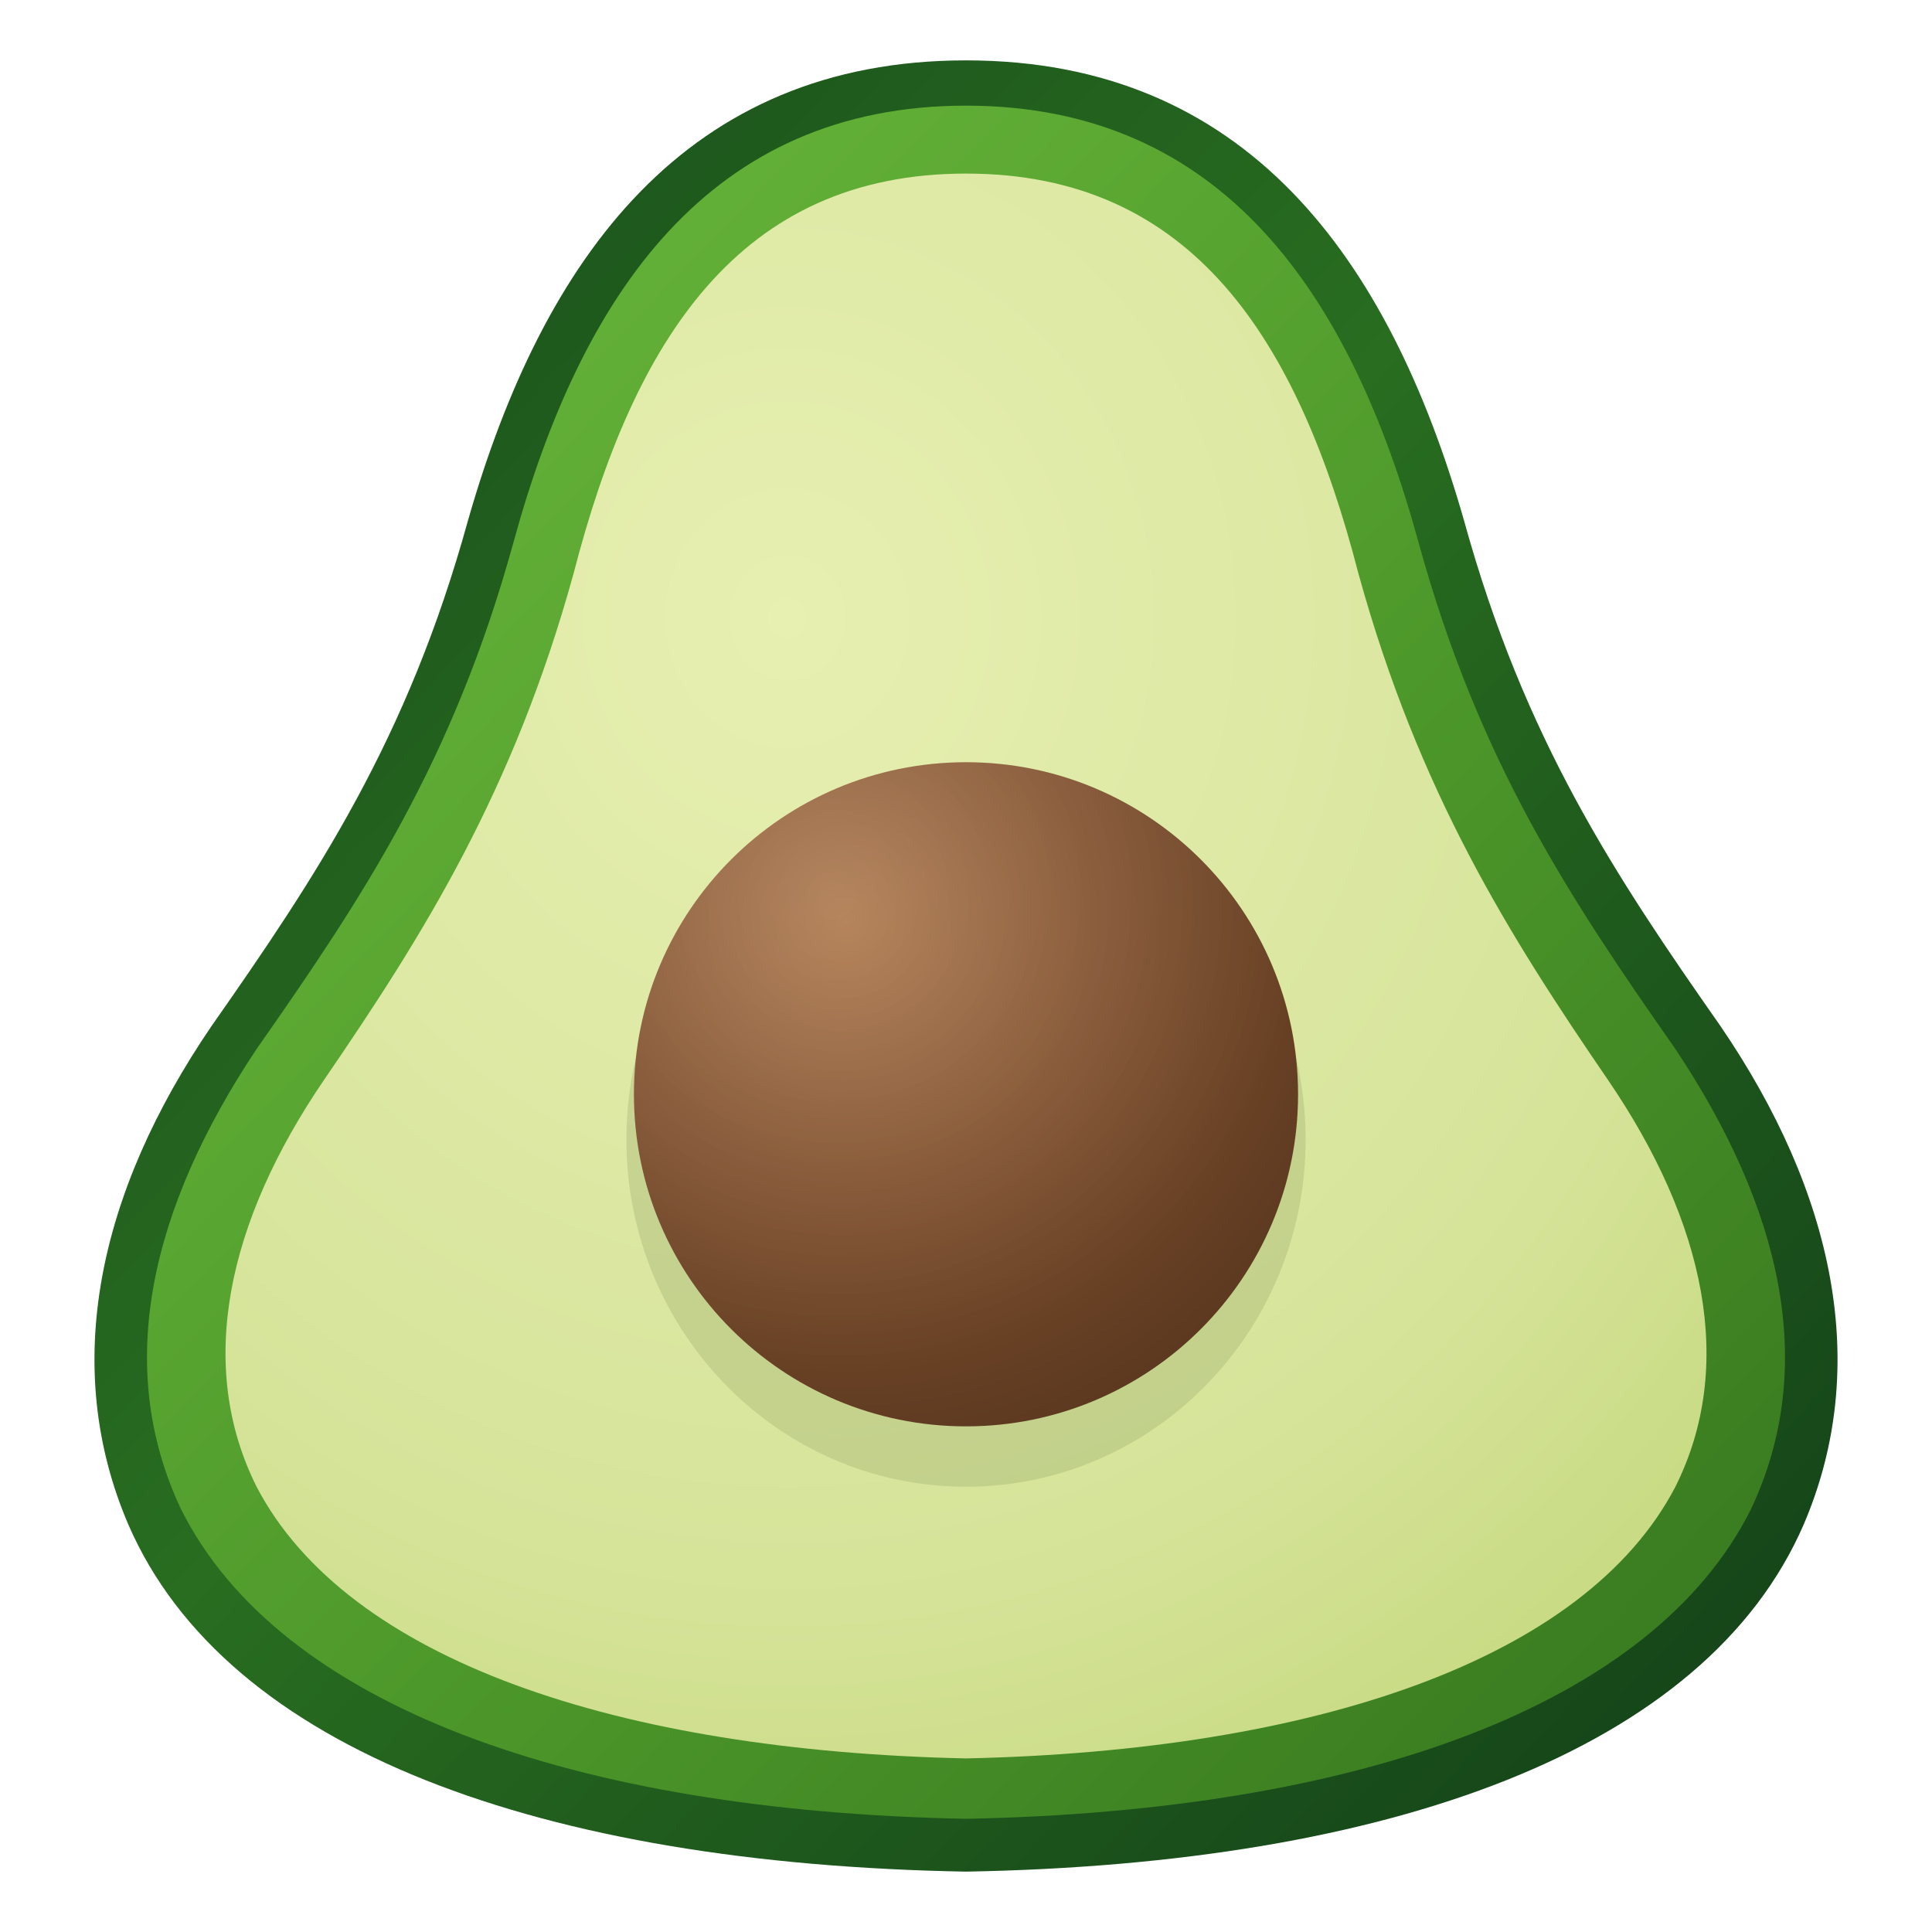
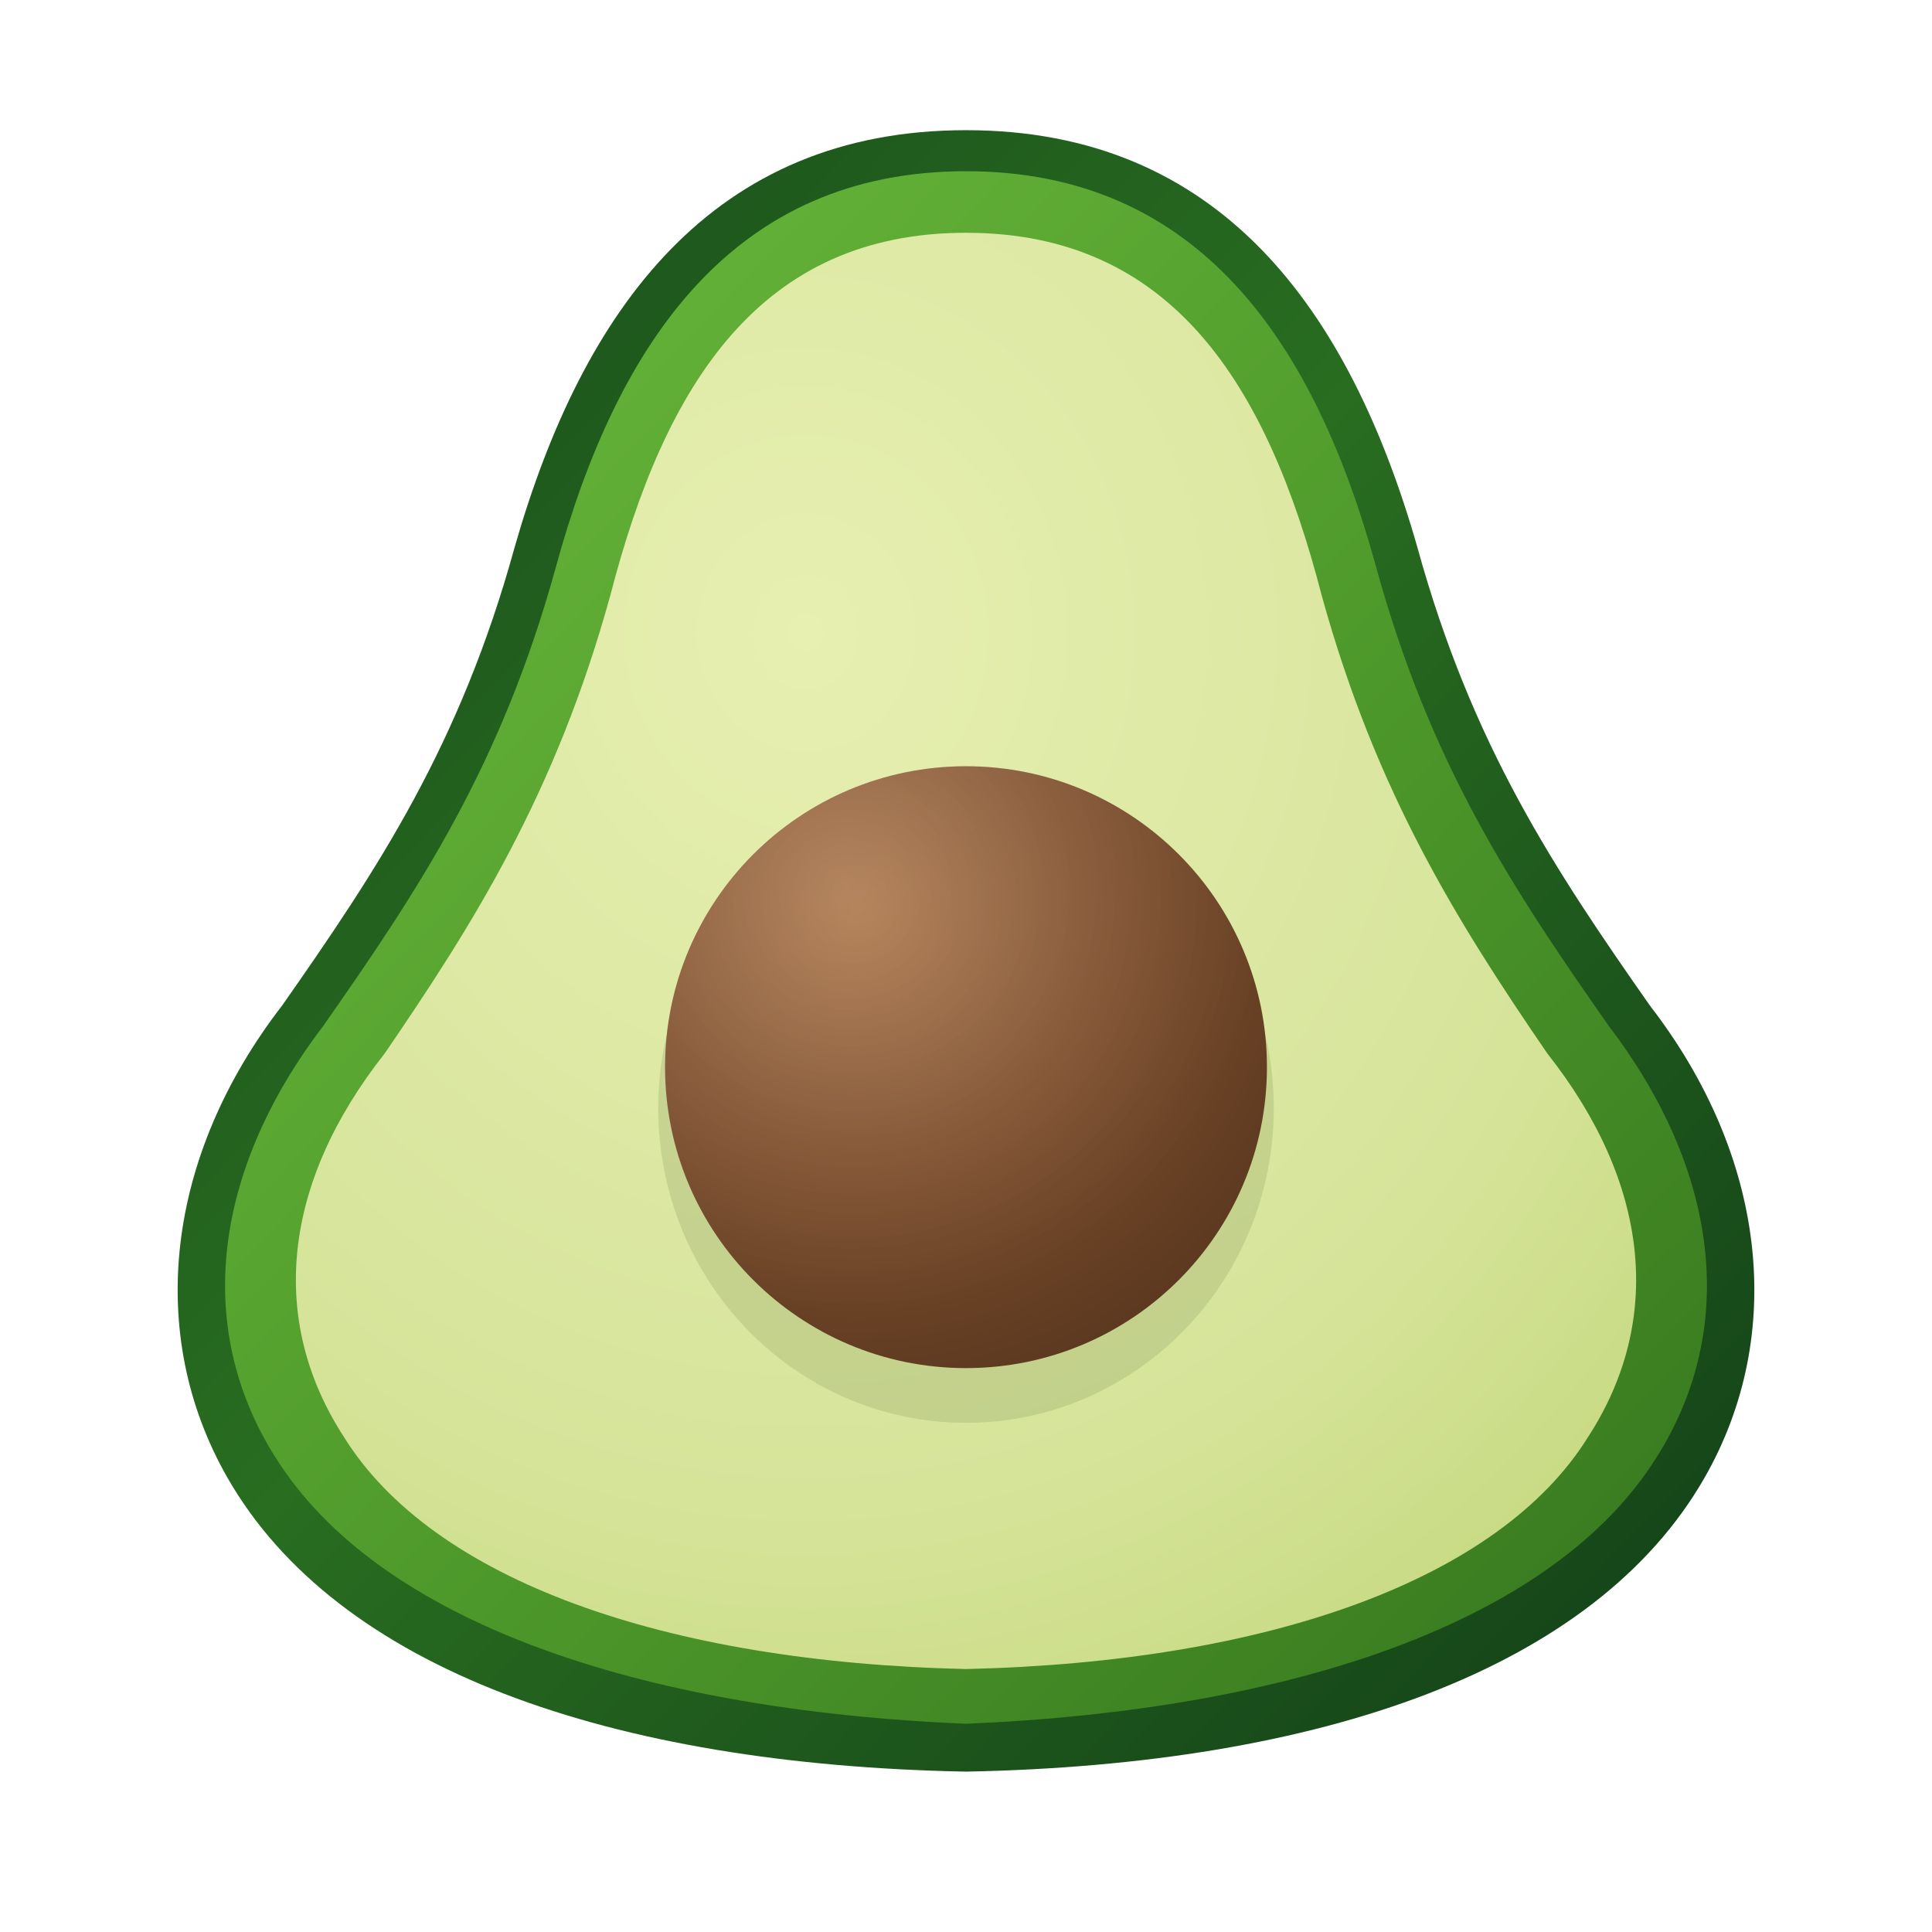
<svg xmlns="http://www.w3.org/2000/svg" viewBox="0 0 256 256" role="img" aria-labelledby="title">
  <defs>
    <linearGradient id="skin" x1="0" y1="0" x2="1" y2="1">
      <stop offset="0" stop-color="#17491b" />
      <stop offset=".45" stop-color="#286d20" />
      <stop offset="1" stop-color="#123e18" />
    </linearGradient>
    <linearGradient id="rim" x1="0" y1="0" x2="1" y2="1">
      <stop offset="0" stop-color="#6ebc3e" />
      <stop offset=".55" stop-color="#4d982a" />
      <stop offset="1" stop-color="#36761f" />
    </linearGradient>
    <radialGradient id="flesh" cx=".38" cy=".28" r=".86">
      <stop offset="0" stop-color="#e7efb1" />
      <stop offset=".7" stop-color="#d6e49a" />
      <stop offset="1" stop-color="#c6d980" />
    </radialGradient>
    <radialGradient id="pit" cx=".32" cy=".24" r=".85">
      <stop offset="0" stop-color="#a66c3c" />
      <stop offset=".45" stop-color="#80502d" />
      <stop offset="1" stop-color="#59371f" />
    </radialGradient>
    <radialGradient id="pitshine" cx=".3" cy=".2" r=".7">
      <stop offset="0" stop-color="#fff" stop-opacity=".18" />
      <stop offset="1" stop-color="#fff" stop-opacity="0" />
    </radialGradient>
  </defs>
-   <path d="M128 8 C91 8 72 34 62 69 C54 98 42 116 28 136 C13 158 8 181 17 202 C30 232 72 247 128 248 C184 247 226 232 239 202 C248 181 243 158 228 136 C214 116 202 98 194 69 C184 34 165 8 128 8Z" fill="url(#skin)" />
-   <path d="M128 14 C94 14 77 39 68 72 C60 101 48 119 34 139 C20 160 15 181 24 200 C37 226 76 240 128 241 C180 240 219 226 232 200 C241 181 236 160 222 139 C208 119 196 101 188 72 C179 39 162 14 128 14Z" fill="url(#rim)" />
-   <path d="M128 23 C98 23 84 45 76 76 C68 105 56 124 43 143 C30 162 26 181 34 197 C46 220 82 232 128 233 C174 232 210 220 222 197 C230 181 226 162 213 143 C200 124 188 105 180 76 C172 45 158 23 128 23Z" fill="url(#flesh)" />
-   <ellipse cx="128" cy="148" rx="45" ry="46" fill="#64743c" opacity=".18" transform="translate(0 3)" />
-   <circle cx="128" cy="145" r="44" fill="url(#pit)" />
-   <circle cx="128" cy="145" r="44" fill="url(#pitshine)" />
+   <g transform="translate(12 10) scale(.90625)">
+     <path d="M128 8 C91 8 72 34 62 69 C54 98 42 116 28 136 C11 158 8 184 20 205 C36 233 76 247 128 248 C180 247 220 233 236 205 C248 184 245 158 228 136 C214 116 202 98 194 69 C184 34 165 8 128 8Z" fill="url(#skin)" />
+     <path d="M128 14 C94 14 77 39 68 72 C60 101 48 119 34 139 C18 160 15 183 27 202 C42 226 80 239 128 241 C176 239 214 226 229 202 C241 183 238 160 222 139 C208 119 196 101 188 72 C179 39 162 14 128 14Z" fill="url(#rim)" />
+     <path d="M128 23 C98 23 84 45 76 76 C68 105 56 124 43 143 C28 162 26 182 37 199 C50 220 84 232 128 233 C172 232 206 220 219 199 C230 182 228 162 213 143 C200 124 188 105 180 76 C172 45 158 23 128 23Z" fill="url(#flesh)" />
+     <ellipse cx="128" cy="148" rx="45" ry="46" fill="#64743c" opacity=".18" transform="translate(0 3)" />
+     <circle cx="128" cy="145" r="44" fill="url(#pit)" />
+     <circle cx="128" cy="145" r="44" fill="url(#pitshine)" />
+   </g>
</svg>
